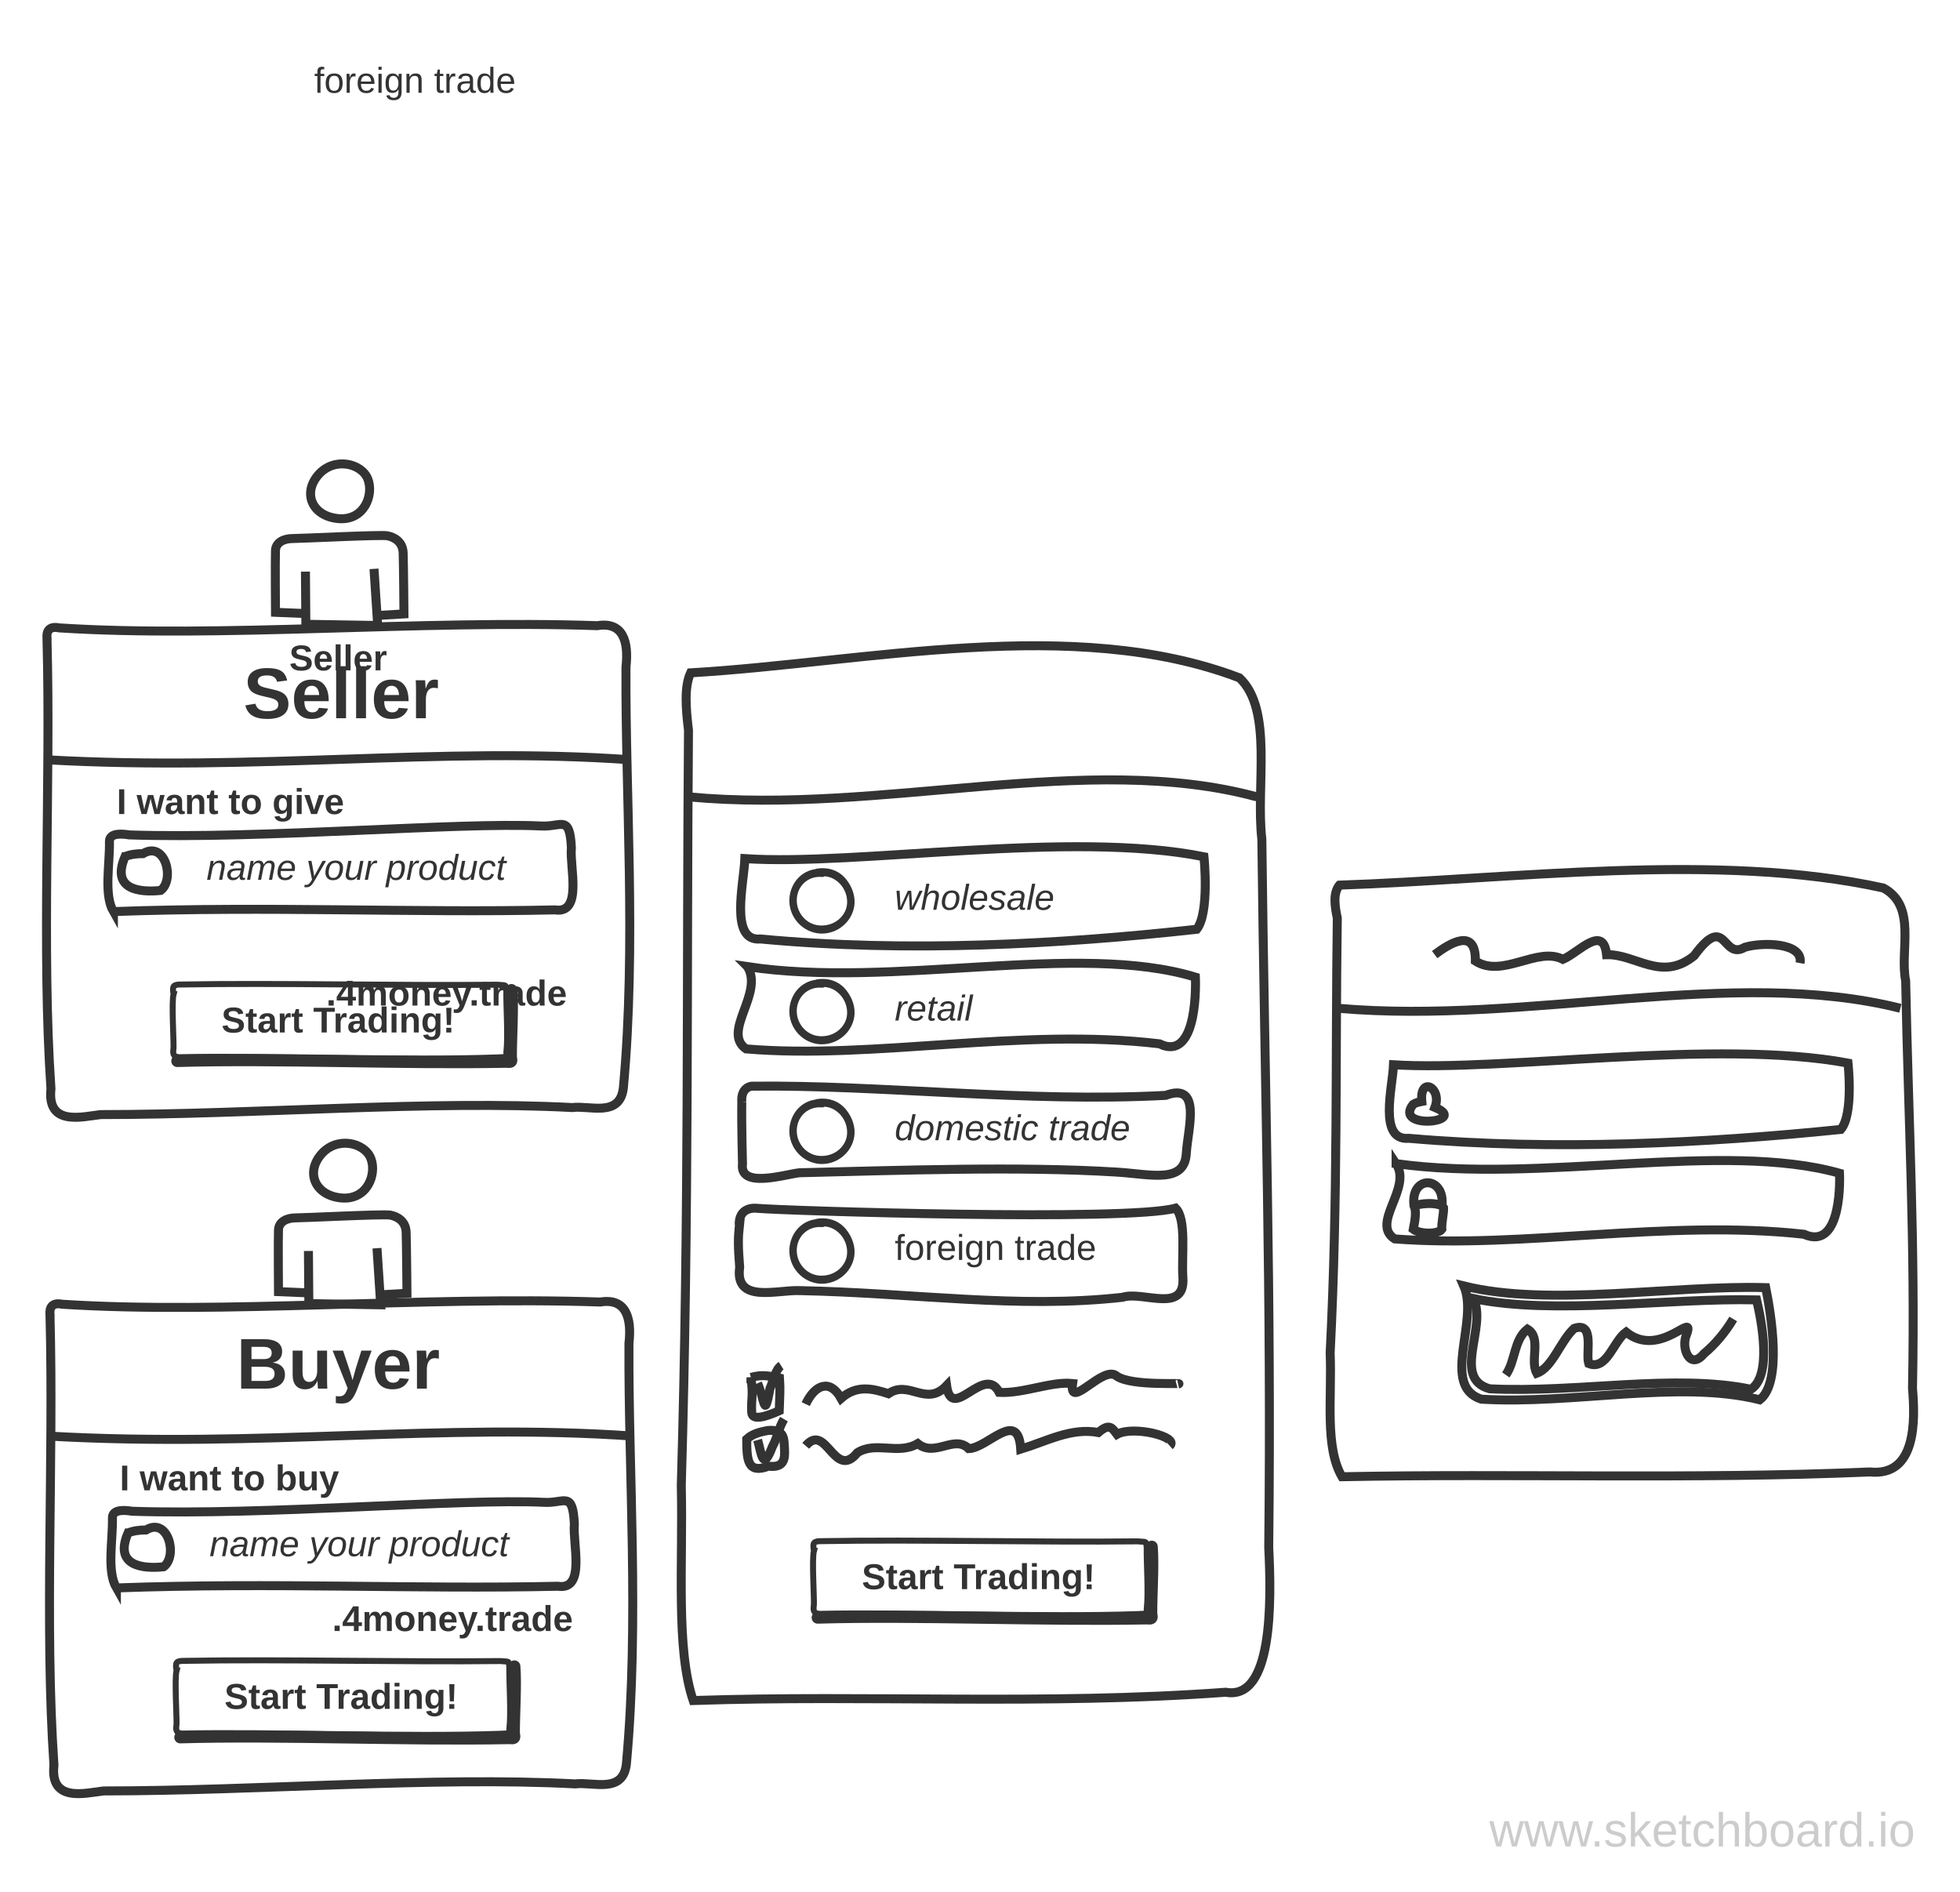
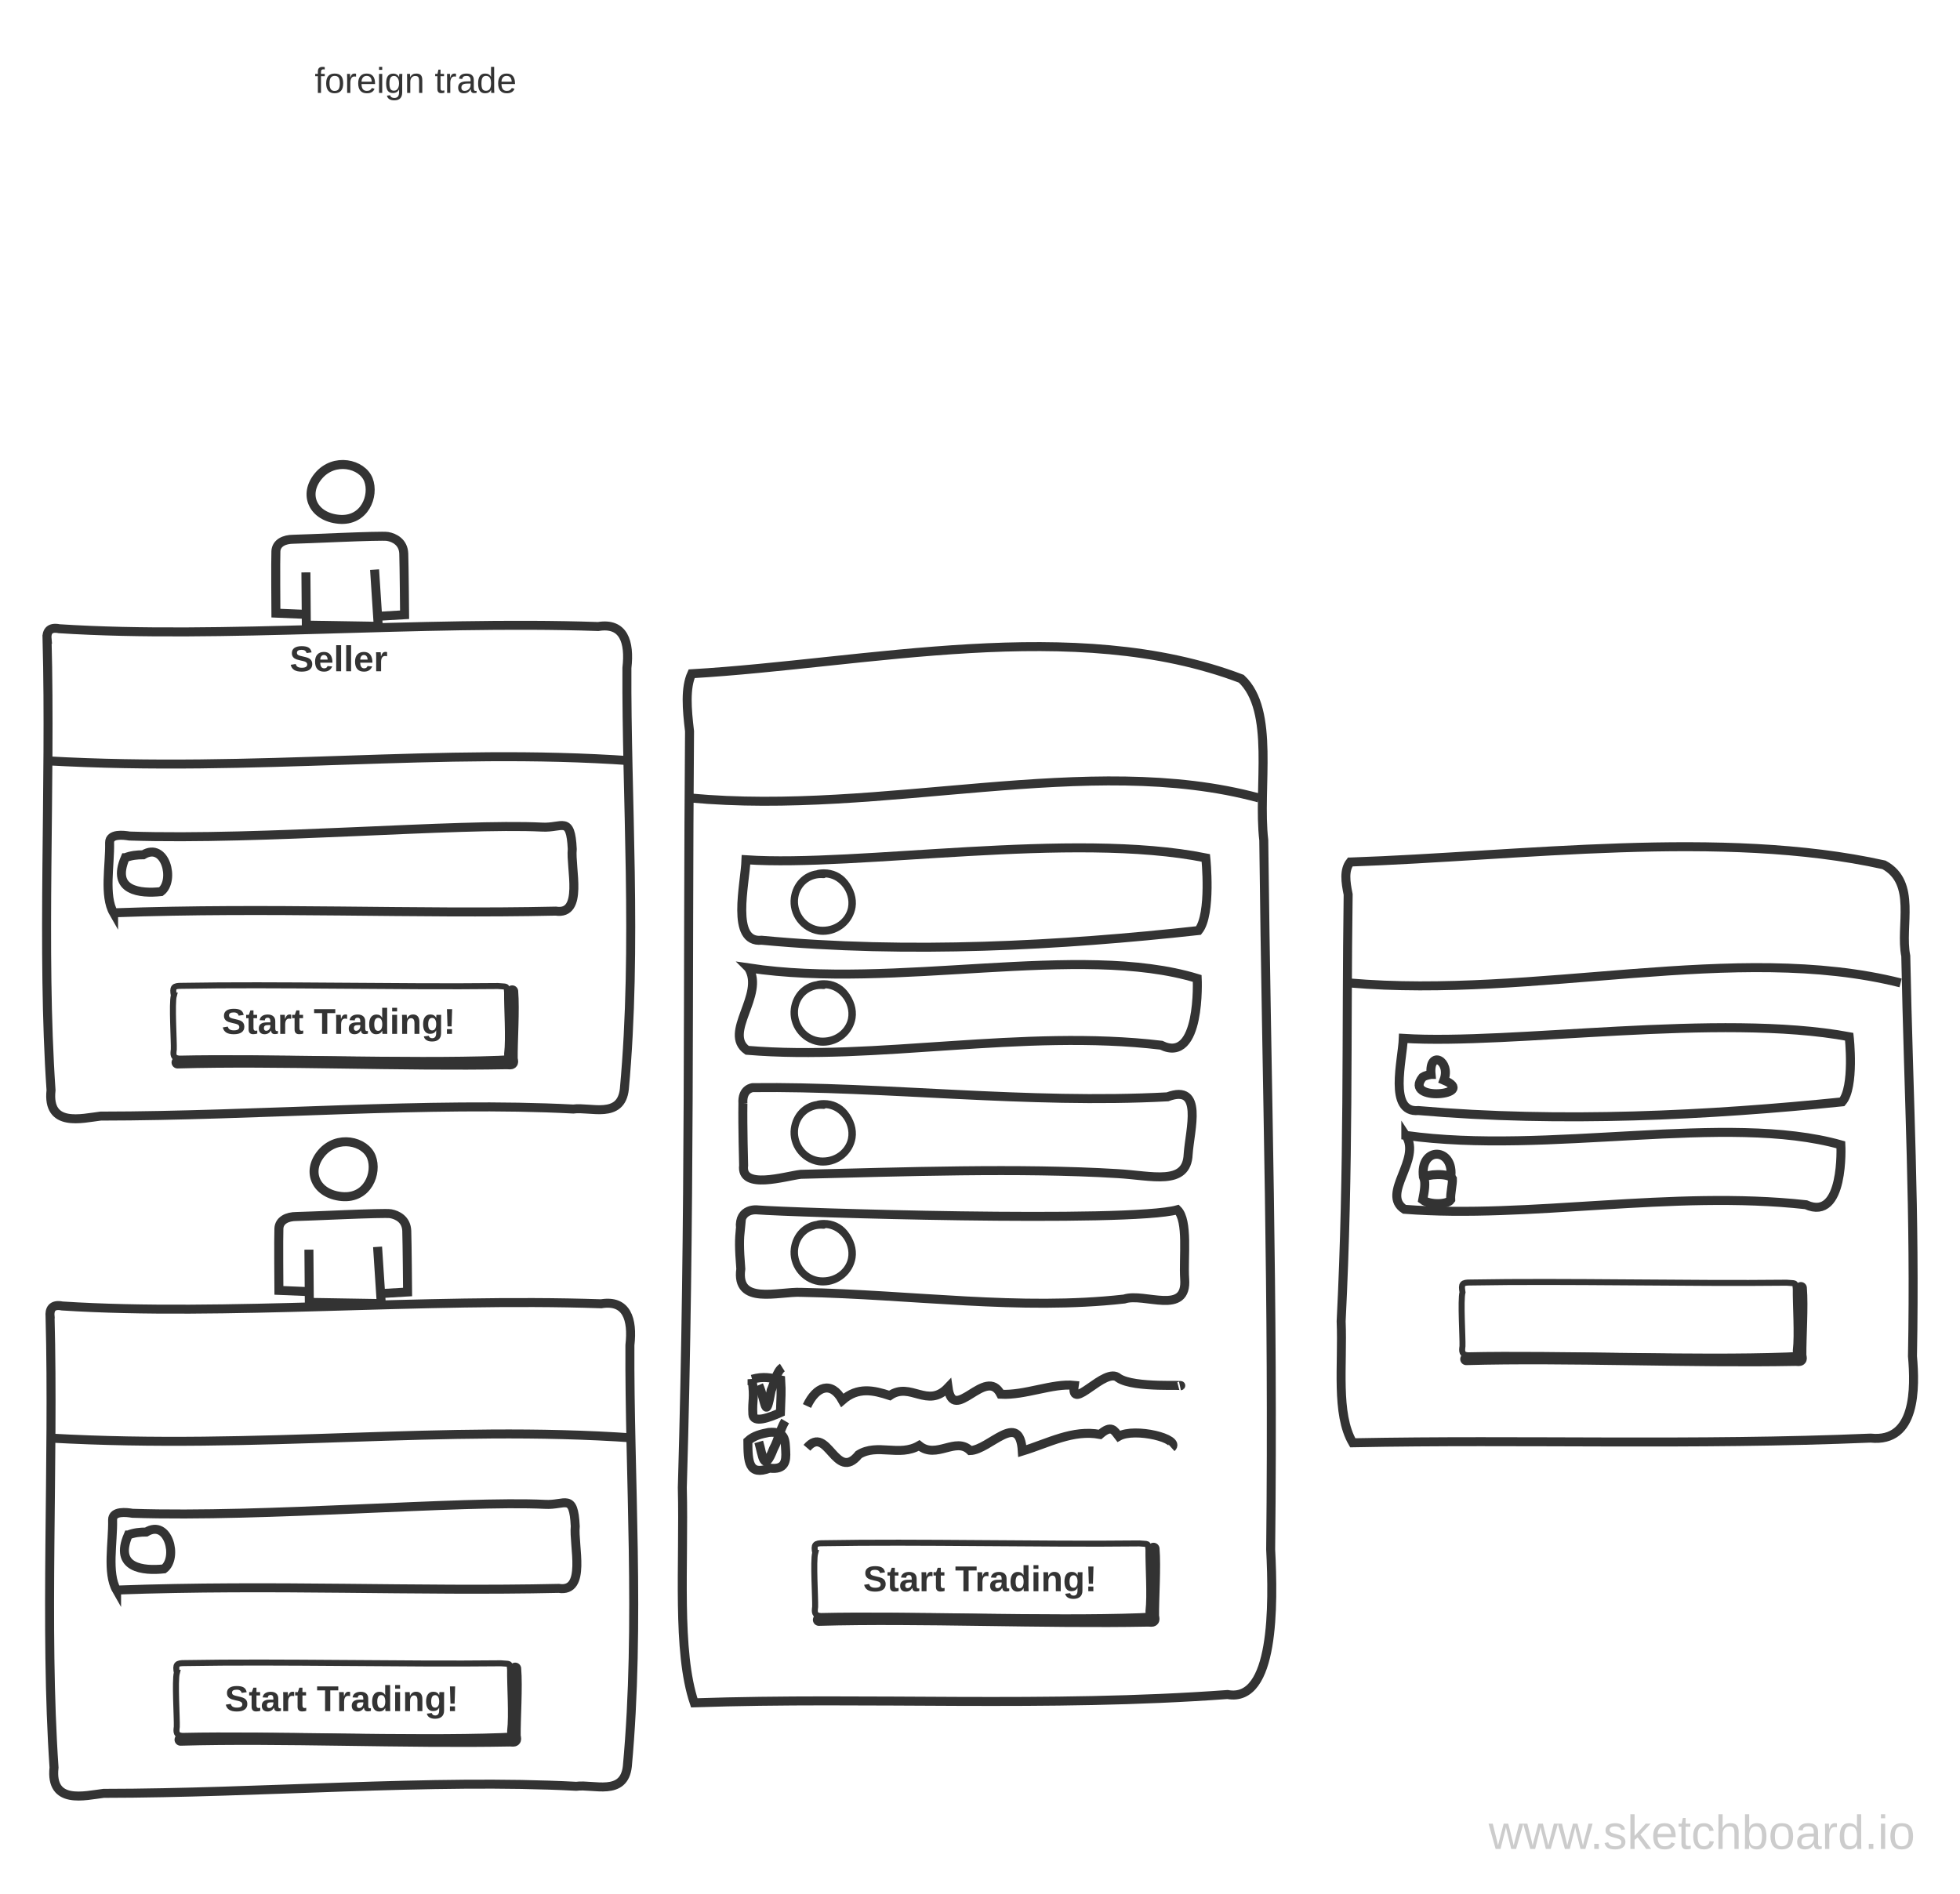
- <svg xmlns="http://www.w3.org/2000/svg" height="632" width="655" viewBox="733 -4 655 632" style="background-color:transparent;" preserveAspectRatio="xMinYMin meet">
+ <svg xmlns="http://www.w3.org/2000/svg" height="632" width="654" viewBox="733 -4 654 632" style="background-color:transparent;" preserveAspectRatio="xMinYMin meet">
  <defs>
    <style type="text/css">.svg-txt-center tspan {text-anchor: middle;}.svg-txt-right tspan {text-anchor: end;}</style>
  </defs>
+   <g transform="translate(0,0)">
+     <g transform="matrix(1,0,0,1,748,204)">
+       <path style="fill:none;stroke:#333333;stroke-width:3.0;;" d="m0.704,5.321c1.299,49.043 -1.882,103.643 1.325,150.5c-1.377,12.536 10.321,9.351 16.555,8.618c52.117,-0.031 109.967,-4.853 157.682,-2.355c5.772,-0.786 15.972,3.432 17.064,-6.686c4.372,-47.537 0.608,-98.036 0.855,-140.511c0.996,-8.695 -1.073,-15.218 -9.587,-13.819c-59.542,-2.015 -125.881,4.2 -179.836,0.736c-3.478,-0.703 -4.284,1.25 -4.057,3.516z" />
+       <path style="fill:none;stroke:#333333;stroke-width:3.0;;" d="m0.511,45.873c70.561,3.978 130.954,-4.519 195.144,0" />
+       <path style="fill:none;stroke:#333333;stroke-width:3.0;;" d="m22.899,96.601c52.614,-1.903 99.746,0.498 147.543,-0.562c9.398,1.439 4.863,-14.32 5.505,-20.746c-0.563,-11.325 -3.266,-6.89 -10.102,-7.291c-27.814,-1.343 -93.566,4.445 -137.655,2.98c-1.933,-0.316 -6.637,-0.908 -6.619,2.178c0.169,7.602 -1.945,17.721 1.328,23.442z" />
+       <path style="fill:none;stroke:#333333;stroke-width:3.0;;" d="m26.788,78.222c-4.82,11.182 5.096,12.028 11.91,11.313c4.817,-3.639 1.496,-16.759 -5.905,-12.298c-2.023,0.001 -4.073,0.206 -6.004,0.985z" />
+     </g>
+   </g>
  <g transform="translate(0,0)">
    <g transform="matrix(1,0,0,1,825,151)">
      <path style="fill:none;stroke:#333333;stroke-width:3.0;;" d="m14.191,3.894c5.297,-6.4 14.679,-4.132 16.738,1.199c2.057,5.329 -1.235,13.993 -9.878,13.194c-8.643,-0.8 -11.935,-8.264 -6.86,-14.393z" />
      <path style="fill:none;stroke:#333333;stroke-width:3.0;;" d="m9.8,50.002l-9.739,-0.4c0,0 -0.136,-17.856 0,-20.654c0.137,-2.798 2.881,-3.998 5.762,-3.998c2.881,0 29.355,-1.334 31.552,-0.934c2.196,0.401 5.212,1.868 5.35,5.731c0.138,3.864 0.274,20.39 0.274,20.39l-9.054,0.535" />
      <path style="fill:none;stroke:#333333;stroke-width:3.0;;" d="m10.075,36.008l0.136,17.592l24.009,0.4l-1.235,-18.921" />
    </g>
    <text style="font-weight:bold; font-size: 12px; text-anchor: middle; font-family: arial,helvetica,sans-serif; fill: #333333;" class="svg-txt-center" y="220" x="846">Seller</text>
  </g>
  <g transform="translate(0,0)">
    <g transform="matrix(1,0,0,1,791,325)">
      <path style="fill:none;stroke:#333333;stroke-width:2px;;stroke-width: 2px;" d="m0,3.224c-0.488,-2.818 -0.114,-3.271 2.663,-3.254c31.715,-0.575 72.822,0.44 105.472,0.066c3.139,0.327 2.858,-0.301 3.072,2.067c-0.069,5.336 0.635,15.266 0.015,20.521c0.081,2.023 0.094,1.458 -2.927,1.708c-30.473,1.123 -77.457,-0.72 -106.392,-0.067c-2.23,-0.109 -2.127,-1.367 -1.913,-3.043c0.107,-2.612 -0.702,-15.427 0.011,-17.998z" />
      <path style="fill:none;stroke:#333333;stroke-width:4px;;stroke-width: 4px; stroke-linecap: round;" d="m112.907,1.814c0.515,6.147 -0.228,16.723 -0.164,22.519c0.391,1.612 0.075,1.59 -1.594,1.464c-34.938,0.672 -76.485,-1.203 -109.908,-0.257" />
    </g>
    <text style="font-weight:bold; font-size: 12px; text-anchor: middle; font-family: arial,helvetica,sans-serif; fill: #333333;" class="svg-txt-center" y="341" x="846">Start Trading!</text>
  </g>
  <g transform="translate(0,0)">
    <g transform="matrix(1,0,0,1,960,211)">
      <path style="fill:none;stroke:#333333;stroke-width:3.0;;" d="m3.785,9.828c58.372,-3.406 127.885,-19.492 183.41,1.673c11.381,10.653 5.422,36.012 7.49,53.873c0.98,84.665 3.239,151.444 2.303,236.66c0.93,18.594 1.345,51.252 -14.388,48.425c-60.215,4.405 -119.603,0.792 -177.947,2.77c-5.855,-17.261 -3.358,-45.926 -3.98,-71.838c2.669,-91.859 1.721,-168.771 2.406,-252.387c-0.894,-7.455 -1.446,-14.445 0.706,-19.176z" />
      <path style="fill:none;stroke:#333333;stroke-width:3.0;;" d="m3.215,51.276c64.417,6.044 133.168,-15.399 189.814,0" />
      <path style="fill:none;stroke:#333333;stroke-width:3.0;;" d="m21.921,71.903c-0.277,8.142 -5.24,27.853 5.211,26.854c48.998,4.603 100.087,1.806 145.782,-3.237c4.373,-5.464 2.434,-24.235 2.434,-24.235c-44.404,-8.961 -116.184,3.125 -153.427,0.618z" />
      <path style="fill:none;stroke:#333333;stroke-width:3.0;;" d="m22.789,108.001c48.786,7.381 110.532,-8.45 149.694,3.505c0,0 1.367,28.797 -12.021,22.279c-46.216,-5.481 -95.331,5.305 -138.159,1.699c-8.222,-5.764 6.026,-18.543 0.487,-27.482z" />
      <path style="fill:none;stroke:#333333;stroke-width:3.0;;" d="m20.892,153.24c-0.126,7.335 0.235,20.633 0.235,20.633c-1.059,8.357 13.89,3.6 19.055,2.997c33.998,-0.82 73.22,-2.198 105.604,-0.244c11.531,0.631 23.235,4.242 23.672,-6.464c0.569,-8.266 5.217,-23.666 -6.899,-19.152c-46.358,2.481 -95.327,-3.593 -138.38,-3.067c0,0 -3.64,0.279 -3.287,5.298z" />
      <path style="fill:none;stroke:#333333;stroke-width:3.0;;" d="m20.05,194.896c-0.389,3.693 -0.438,6.335 0.138,13.551c-1.72,12.257 12.522,7.462 20.129,7.807c37.733,0.75 72.933,6.14 107.802,2.231c6.748,-2.234 21.162,5.732 20.169,-6.778c-0.463,-7.09 1.268,-19.362 -2.427,-23.012c-15.957,4.492 -130.023,0.896 -140.005,0.052c0,0 -6.357,-0.889 -5.807,6.15z" />
      <path style="fill:none;stroke:#333333;stroke-width:3.0;;" d="m23.949,245.256c0.905,6.858 0.004,6.565 0.261,11.715c0.15,3.022 5.322,1.154 9.193,-0.577c0.165,-5.584 0.374,-6.512 0.101,-10.909c-3.311,-0.695 -5.725,-1.299 -9.555,-0.228z" />
      <path style="fill:none;stroke:#333333;stroke-width:3.0;;" d="m26.18,247.208c2.417,5.633 2.18,12.436 4.141,1.742c1.032,-2.238 1.788,-6.363 3.726,-7.597" />
      <path style="fill:none;stroke:#333333;stroke-width:3.0;;" d="m42.264,254.178c3.058,-6.536 8.113,-8.545 11.804,-1.914c5.2,-4.54 10.397,-3.353 15.831,-1.563c6.908,-4.78 12.562,4.561 19.437,-2.693c1.727,12.586 12.629,-7.453 17.589,2.255c8.103,0.435 17.323,-3.736 24.523,-2.977c-1.378,9.441 10.314,-6.557 14.775,-2.433c5.232,3.513 23.32,2.01 20.493,2.633" />
      <path style="fill:none;stroke:#333333;stroke-width:3.0;;" d="m22.54,265.889c0.044,6.906 0.202,11.7 7.283,9.036c5.122,0.609 5.56,-2.276 5.343,-5.78c-0.216,-3.503 0.087,-6.649 -5.625,-6.145c-2.406,0.471 -5.044,1.04 -7.001,2.889z" />
      <path style="fill:none;stroke:#333333;stroke-width:3.0;;" d="m26.18,266.168c1.306,4.436 1.642,10.815 4.924,2.262c1.862,-3.481 1.969,-5.961 3.882,-9.233" />
      <path style="fill:none;stroke:#333333;stroke-width:3.0;;" d="m42.264,268.12c6.865,-8.055 9.575,11.776 17.27,2.279c6.168,-3.864 13.577,0.827 20.151,-3.03c5.773,4.705 12.19,-3.069 17.036,1.687c6.446,-0.199 16.547,-13.566 17.397,0.179c8.728,-2.672 16.832,-7.26 25.936,-5.568c3.821,-3.328 4.69,-1.374 6.223,0.618c5.35,-3.027 20.991,0.799 17.622,3.834" />
    </g>
  </g>
  <g transform="translate(0,0)">
-     <rect style="fill: #000000;fill-opacity: 0;stroke-opacity:0;stroke-width: 1;stroke:%stroke%;" rx="4" height="34" width="100" y="279" x="1032" />
-     <text style="font-weight:Normal; font-size: 12px; text-anchor: start; font-family: arial,helvetica,sans-serif; fill: #333333;" class="" y="300" x="1032">
-       <tspan font-style="italic" x="1032">wholesale</tspan>
-     </text>
-   </g>
-   <g transform="translate(0,0)">
-     <rect style="fill: #000000;fill-opacity: 0;stroke-opacity:0;stroke-width: 1;stroke:%stroke%;" rx="4" height="34" width="100" y="316" x="1032" />
-     <text style="font-weight:Normal; font-size: 12px; text-anchor: start; font-family: arial,helvetica,sans-serif; fill: #333333;" class="" y="337" x="1032">
-       <tspan font-style="italic" x="1032">retail</tspan>
-     </text>
-   </g>
-   <g transform="translate(0,0)">
-     <rect style="fill: #000000;fill-opacity: 0;stroke-opacity:0;stroke-width: 1;stroke:%stroke%;" rx="4" height="34" width="100" y="356" x="1032" />
-     <text style="font-weight:Normal; font-size: 12px; text-anchor: start; font-family: arial,helvetica,sans-serif; fill: #333333;" class="" y="377" x="1032">
-       <tspan font-style="italic" x="1032">domestic trade</tspan>
-     </text>
-   </g>
-   <g transform="translate(0,0)">
-     <rect style="fill: #000000;fill-opacity: 0;stroke-opacity:0;stroke-width: 1;stroke:%stroke%;" rx="4" height="34" width="100" y="396" x="1032" />
-     <text style="font-weight:Normal; font-size: 12px; text-anchor: start; font-family: arial,helvetica,sans-serif; fill: #333333;" class="" y="417" x="1032">
-       <tspan x="1032">foreign trade</tspan>
-     </text>
-   </g>
-   <g transform="translate(0,0)">
    <g transform="matrix(1,0,0,1,995,283)">
      <path style="fill:#333333;stroke:none;stroke-width:3.0;;stroke: none;" d="m12.899,3.098c-0.469,0 -0.945,0.03 -1.421,0.09c-0.224,0.031 -0.446,0.067 -0.66,0.106c-0.138,0.023 -0.265,0.067 -0.38,0.13c-4.487,0.645 -7.921,4.277 -8.562,9.071c-0.784,5.873 3.335,11.408 9.183,12.337c0.514,0.082 1.044,0.123 1.573,0.123c0,0 0,0 0.001,0c5.369,0 10.032,-3.942 10.848,-9.17c0.47,-3.012 -0.545,-6.318 -2.785,-9.07c-1.9,-2.334 -4.669,-3.619 -7.797,-3.619zm0.629,2.696c2.087,0.159 3.899,1.093 5.388,2.778c1.752,1.983 2.534,4.77 2.04,7.274c-0.628,3.187 -3.732,6.414 -8.446,6.414c-0.547,0 -1.086,-0.052 -1.601,-0.154c-4.334,-0.859 -7.264,-5.177 -6.532,-9.627c0.628,-3.816 3.737,-6.481 7.562,-6.481c0.258,0 0.52,0.012 0.779,0.037c0.319,0.03 0.592,-0.057 0.81,-0.242z" />
    </g>
  </g>
  <g transform="translate(0,0)">
    <g transform="matrix(1,0,0,1,995,320)">
      <path style="fill:#333333;stroke:none;stroke-width:3.0;;stroke: none;" d="m12.899,3.098c-0.469,0 -0.945,0.03 -1.421,0.09c-0.224,0.031 -0.446,0.067 -0.66,0.106c-0.138,0.023 -0.265,0.067 -0.38,0.13c-4.487,0.645 -7.921,4.277 -8.562,9.071c-0.784,5.873 3.335,11.408 9.183,12.337c0.514,0.082 1.044,0.123 1.573,0.123c0,0 0,0 0.001,0c5.369,0 10.032,-3.942 10.848,-9.17c0.47,-3.012 -0.545,-6.318 -2.785,-9.07c-1.9,-2.334 -4.669,-3.619 -7.797,-3.619zm0.629,2.696c2.087,0.159 3.899,1.093 5.388,2.778c1.752,1.983 2.534,4.77 2.04,7.274c-0.628,3.187 -3.732,6.414 -8.446,6.414c-0.547,0 -1.086,-0.052 -1.601,-0.154c-4.334,-0.859 -7.264,-5.177 -6.532,-9.627c0.628,-3.816 3.737,-6.481 7.562,-6.481c0.258,0 0.52,0.012 0.779,0.037c0.319,0.03 0.592,-0.057 0.81,-0.242z" />
    </g>
  </g>
  <g transform="translate(0,0)">
    <g transform="matrix(1,0,0,1,995,360)">
      <path style="fill:#333333;stroke:none;stroke-width:3.0;;stroke: none;" d="m12.899,3.098c-0.469,0 -0.945,0.03 -1.421,0.09c-0.224,0.031 -0.446,0.067 -0.66,0.106c-0.138,0.023 -0.265,0.067 -0.38,0.13c-4.487,0.645 -7.921,4.277 -8.562,9.071c-0.784,5.873 3.335,11.408 9.183,12.337c0.514,0.082 1.044,0.123 1.573,0.123c0,0 0,0 0.001,0c5.369,0 10.032,-3.942 10.848,-9.17c0.47,-3.012 -0.545,-6.318 -2.785,-9.07c-1.9,-2.334 -4.669,-3.619 -7.797,-3.619zm0.629,2.696c2.087,0.159 3.899,1.093 5.388,2.778c1.752,1.983 2.534,4.77 2.04,7.274c-0.628,3.187 -3.732,6.414 -8.446,6.414c-0.547,0 -1.086,-0.052 -1.601,-0.154c-4.334,-0.859 -7.264,-5.177 -6.532,-9.627c0.628,-3.816 3.737,-6.481 7.562,-6.481c0.258,0 0.52,0.012 0.779,0.037c0.319,0.03 0.592,-0.057 0.81,-0.242z" />
    </g>
  </g>
  <g transform="translate(0,0)">
    <g transform="matrix(1,0,0,1,995,400)">
      <path style="fill:#333333;stroke:none;stroke-width:3.0;;stroke: none;" d="m12.899,3.098c-0.469,0 -0.945,0.03 -1.421,0.09c-0.224,0.031 -0.446,0.067 -0.66,0.106c-0.138,0.023 -0.265,0.067 -0.38,0.13c-4.487,0.645 -7.921,4.277 -8.562,9.071c-0.784,5.873 3.335,11.408 9.183,12.337c0.514,0.082 1.044,0.123 1.573,0.123c0,0 0,0 0.001,0c5.369,0 10.032,-3.942 10.848,-9.17c0.47,-3.012 -0.545,-6.318 -2.785,-9.07c-1.9,-2.334 -4.669,-3.619 -7.797,-3.619zm0.629,2.696c2.087,0.159 3.899,1.093 5.388,2.778c1.752,1.983 2.534,4.77 2.04,7.274c-0.628,3.187 -3.732,6.414 -8.446,6.414c-0.547,0 -1.086,-0.052 -1.601,-0.154c-4.334,-0.859 -7.264,-5.177 -6.532,-9.627c0.628,-3.816 3.737,-6.481 7.562,-6.481c0.258,0 0.52,0.012 0.779,0.037c0.319,0.03 0.592,-0.057 0.81,-0.242z" />
    </g>
  </g>
  <g transform="translate(0,0)">
    <g transform="matrix(1,0,0,1,1005,511)">
      <path style="fill:none;stroke:#333333;stroke-width:2px;;stroke-width: 2px;" d="m0,3.224c-0.488,-2.818 -0.114,-3.271 2.663,-3.254c31.715,-0.575 72.822,0.44 105.472,0.066c3.139,0.327 2.858,-0.301 3.072,2.067c-0.069,5.336 0.635,15.266 0.015,20.521c0.081,2.023 0.094,1.458 -2.927,1.708c-30.473,1.123 -77.457,-0.72 -106.392,-0.067c-2.23,-0.109 -2.127,-1.367 -1.913,-3.043c0.107,-2.612 -0.702,-15.427 0.011,-17.998z" />
      <path style="fill:none;stroke:#333333;stroke-width:4px;;stroke-width: 4px; stroke-linecap: round;" d="m112.907,1.814c0.515,6.147 -0.228,16.723 -0.164,22.519c0.391,1.612 0.075,1.59 -1.594,1.464c-34.938,0.672 -76.485,-1.203 -109.908,-0.257" />
    </g>
    <text style="font-weight:bold; font-size: 12px; text-anchor: middle; font-family: arial,helvetica,sans-serif; fill: #333333;" class="svg-txt-center" y="527" x="1060">Start Trading!</text>
  </g>
  <g transform="translate(0,0)">
-     <g transform="matrix(1,0,0,1,826,378)">
+     <g transform="matrix(1,0,0,1,826,377)">
      <path style="fill:none;stroke:#333333;stroke-width:3.0;;" d="m14.191,3.894c5.297,-6.4 14.679,-4.132 16.738,1.199c2.057,5.329 -1.235,13.993 -9.878,13.194c-8.643,-0.8 -11.935,-8.264 -6.86,-14.393z" />
      <path style="fill:none;stroke:#333333;stroke-width:3.0;;" d="m9.8,50.002l-9.739,-0.4c0,0 -0.136,-17.856 0,-20.654c0.137,-2.798 2.881,-3.998 5.762,-3.998c2.881,0 29.355,-1.334 31.552,-0.934c2.196,0.401 5.212,1.868 5.35,5.731c0.138,3.864 0.274,20.39 0.274,20.39l-9.054,0.535" />
      <path style="fill:none;stroke:#333333;stroke-width:3.0;;" d="m10.075,36.008l0.136,17.592l24.009,0.4l-1.235,-18.921" />
    </g>
  </g>
  <g transform="translate(0,0)">
    <g transform="matrix(1,0,0,1,749,430)">
      <path style="fill:none;stroke:#333333;stroke-width:3.0;;" d="m0.704,5.321c1.299,49.043 -1.882,103.643 1.325,150.5c-1.377,12.536 10.321,9.351 16.555,8.618c52.117,-0.031 109.967,-4.853 157.682,-2.355c5.772,-0.786 15.972,3.432 17.064,-6.686c4.372,-47.537 0.608,-98.036 0.855,-140.511c0.996,-8.695 -1.073,-15.218 -9.587,-13.819c-59.542,-2.015 -125.881,4.2 -179.836,0.736c-3.478,-0.703 -4.284,1.25 -4.057,3.516z" />
      <path style="fill:none;stroke:#333333;stroke-width:3.0;;" d="m0.511,45.873c70.561,3.978 130.954,-4.519 195.144,0" />
      <path style="fill:none;stroke:#333333;stroke-width:3.0;;" d="m22.899,96.601c52.614,-1.903 99.746,0.498 147.543,-0.562c9.398,1.439 4.863,-14.32 5.505,-20.746c-0.563,-11.325 -3.266,-6.89 -10.102,-7.291c-27.814,-1.343 -93.566,4.445 -137.655,2.98c-1.933,-0.316 -6.637,-0.908 -6.619,2.178c0.169,7.602 -1.945,17.721 1.328,23.442z" />
      <path style="fill:none;stroke:#333333;stroke-width:3.0;;" d="m26.788,78.222c-4.82,11.182 5.096,12.028 11.91,11.313c4.817,-3.639 1.496,-16.759 -5.905,-12.298c-2.023,0.001 -4.073,0.206 -6.004,0.985z" />
    </g>
  </g>
  <g transform="translate(0,0)">
-     <rect style="fill: #000000;fill-opacity: 0;stroke-opacity:0;stroke-width: 1;stroke:%stroke%;" rx="4" height="37" width="100" y="473" x="773" />
-     <text style="font-weight:Normal; font-size: 12px; text-anchor: start; font-family: arial,helvetica,sans-serif; fill: #333333;" class="" y="494" x="773">
-       <tspan font-weight="bold" x="773">I want to buy</tspan>
-     </text>
-   </g>
-   <g transform="translate(0,0)">
-     <rect style="fill: #000000;fill-opacity: 0;stroke-opacity:0;stroke-width: 1;stroke:%stroke%;" rx="4" height="37" width="120" y="495" x="803" />
-     <text style="font-weight:Normal; font-size: 12px; text-anchor: start; font-family: arial,helvetica,sans-serif; fill: #333333;" class="" y="516" x="803">
-       <tspan font-style="italic" x="803">name your product</tspan>
-     </text>
-   </g>
-   <g transform="translate(0,0)">
-     <rect style="fill: #000000;fill-opacity: 0;stroke-opacity:0;stroke-width: 1;stroke:%stroke%;" rx="4" height="37" width="93" y="520" x="844" />
-     <text style="font-weight:Normal; font-size: 12px; text-anchor: start; font-family: arial,helvetica,sans-serif; fill: #333333;" class="" y="541" x="844">
-       <tspan font-weight="bold" x="844">.4money.trade</tspan>
-     </text>
-   </g>
-   <g transform="translate(0,0)">
    <g transform="matrix(1,0,0,1,792,551)">
      <path style="fill:none;stroke:#333333;stroke-width:2px;;stroke-width: 2px;" d="m0,3.224c-0.488,-2.818 -0.114,-3.271 2.663,-3.254c31.715,-0.575 72.822,0.44 105.472,0.066c3.139,0.327 2.858,-0.301 3.072,2.067c-0.069,5.336 0.635,15.266 0.015,20.521c0.081,2.023 0.094,1.458 -2.927,1.708c-30.473,1.123 -77.457,-0.72 -106.392,-0.067c-2.23,-0.109 -2.127,-1.367 -1.913,-3.043c0.107,-2.612 -0.702,-15.427 0.011,-17.998z" />
      <path style="fill:none;stroke:#333333;stroke-width:4px;;stroke-width: 4px; stroke-linecap: round;" d="m112.907,1.814c0.515,6.147 -0.228,16.723 -0.164,22.519c0.391,1.612 0.075,1.59 -1.594,1.464c-34.938,0.672 -76.485,-1.203 -109.908,-0.257" />
    </g>
    <text style="font-weight:bold; font-size: 12px; text-anchor: middle; font-family: arial,helvetica,sans-serif; fill: #333333;" class="svg-txt-center" y="567" x="847">Start Trading!</text>
-   </g>
-   <g transform="translate(0,0)">
-     <g transform="matrix(1,0,0,1,748,204)">
-       <path style="fill:none;stroke:#333333;stroke-width:3.0;;" d="m0.704,5.321c1.299,49.043 -1.882,103.643 1.325,150.5c-1.377,12.536 10.321,9.351 16.555,8.618c52.117,-0.031 109.967,-4.853 157.682,-2.355c5.772,-0.786 15.972,3.432 17.064,-6.686c4.372,-47.537 0.608,-98.036 0.855,-140.511c0.996,-8.695 -1.073,-15.218 -9.587,-13.819c-59.542,-2.015 -125.881,4.2 -179.836,0.736c-3.478,-0.703 -4.284,1.25 -4.057,3.516z" />
-       <path style="fill:none;stroke:#333333;stroke-width:3.0;;" d="m0.511,45.873c70.561,3.978 130.954,-4.519 195.144,0" />
-       <path style="fill:none;stroke:#333333;stroke-width:3.0;;" d="m22.899,96.601c52.614,-1.903 99.746,0.498 147.543,-0.562c9.398,1.439 4.863,-14.32 5.505,-20.746c-0.563,-11.325 -3.266,-6.89 -10.102,-7.291c-27.814,-1.343 -93.566,4.445 -137.655,2.98c-1.933,-0.316 -6.637,-0.908 -6.619,2.178c0.169,7.602 -1.945,17.721 1.328,23.442z" />
-       <path style="fill:none;stroke:#333333;stroke-width:3.0;;" d="m26.788,78.222c-4.82,11.182 5.096,12.028 11.91,11.313c4.817,-3.639 1.496,-16.759 -5.905,-12.298c-2.023,0.001 -4.073,0.206 -6.004,0.985z" />
-     </g>
-   </g>
-   <g transform="translate(0,0)">
-     <g transform="matrix(1,0,0,1,1177,286)">
-       <path style="fill:none;stroke:#333333;stroke-width:3.0;;" d="m3.603,5.768c57.865,-1.961 126.772,-11.22 181.815,0.963c11.282,6.132 5.374,20.73 7.424,31.012c0.971,48.737 3.211,87.178 2.283,136.232c0.922,10.704 1.334,29.503 -14.262,27.876c-59.691,2.536 -118.563,0.456 -176.4,1.594c-5.804,-9.936 -3.329,-26.437 -3.945,-41.353c2.646,-52.878 1.706,-97.152 2.385,-145.285c-0.886,-4.292 -1.433,-8.315 0.699,-11.038z" />
-       <path style="fill:none;stroke:#333333;stroke-width:3.0;;" d="m3.168,46.915c63.77,5.531 131.83,-14.092 187.908,0" />
-       <path style="fill:none;stroke:#333333;stroke-width:3.0;;" d="m35.443,28.983c5.304,-3.989 13.79,-9.109 13.602,2.135c9.109,5.876 20.682,-4.946 29.267,-0.561c5.244,-2.229 13.515,-11.913 14.578,-1.544c9.731,-0.299 18.319,9.243 29.259,0.358c10.864,-14.861 9.254,1.693 16.947,-2.845c6.07,-1.798 19.689,-1.536 18.446,5.287" />
-       <path style="fill:none;stroke:#333333;stroke-width:3.0;;" d="m21.685,65.791c-0.274,7.45 -5.187,25.488 5.159,24.573c48.506,4.212 99.082,1.652 144.318,-2.962c4.329,-5 2.41,-22.177 2.41,-22.177c-43.958,-8.2 -115.017,2.86 -151.887,0.566z" />
-       <path style="fill:none;stroke:#333333;stroke-width:3.0;;" d="m31.143,78.06c-0.824,-8.621 6.897,-4.646 4.386,1.965c11.829,4.95 -14.147,7.653 -7.272,-1.002c0.906,-0.595 1.868,-0.758 2.886,-0.963z" />
-       <path style="fill:none;stroke:#333333;stroke-width:3.0;;" d="m22.545,98.823c48.296,6.754 109.422,-7.733 148.19,3.207c0,0 1.353,26.351 -11.9,20.387c-45.752,-5.015 -94.374,4.854 -136.772,1.554c-8.139,-5.275 5.966,-16.968 0.482,-25.149z" />
-       <path style="fill:none;stroke:#333333;stroke-width:3.0;;" d="m28.564,113.084c-1.504,-10.693 10.802,-10.367 9.257,0.283" />
-       <path style="fill:none;stroke:#333333;stroke-width:3.0;;" d="m48.34,143.904c4.832,9.286 -7.36,26.606 5.468,30.158c28.858,1.483 62.038,-5.186 87.348,0.168c7.094,-4.66 3.542,-22.851 1.869,-29.879c-29.255,-0.702 -67.851,5.188 -94.685,-0.447z" />
-       <path style="fill:none;stroke:#333333;stroke-width:3.0;;" d="m28.303,120.76c2.34,1.763 8.409,1.671 9.527,0c-0.133,-2.423 0.688,-5.175 0.586,-7.237c-1.2,-2.067 -9.15,-1.462 -9.754,-0.321c0.718,1.882 0.182,4.752 -0.359,7.558z" />
-       <path style="fill:none;stroke:#333333;stroke-width:3.0;;" d="m59.215,169.421c3.243,-4.598 2.659,-11.736 7.231,-15.294c4.838,2.92 0.723,10.397 3.124,14.733c5.264,-1.904 7.871,-10.744 12.475,-14.966c7.036,-2.485 3.764,8.244 4.881,11.726c6.117,2.42 8.168,-7.427 12.475,-10.509c11.409,9.149 23.222,-7.556 20.237,0.758c-2.024,4.587 1.124,12.108 5.745,6.506c3.846,-3.189 7.2,-7.235 9.832,-11.641" />
-       <path style="fill:none;stroke:#333333;stroke-width:3.0;;" d="m45.179,139.697c5.148,11.648 -7.842,33.374 5.827,37.829c30.75,1.86 66.106,-6.505 93.076,0.211c7.559,-5.846 3.774,-28.663 1.991,-37.48c-31.173,-0.881 -72.299,6.508 -100.894,-0.56z" />
-     </g>
-   </g>
-   <g transform="translate(0,0)">
-     <rect style="fill: #000000;fill-opacity: 0;stroke-opacity:0;stroke-width: 1;stroke:%stroke%;" rx="4" height="35" width="100" y="247" x="772" />
-     <text style="font-weight:Normal; font-size: 12px; text-anchor: start; font-family: arial,helvetica,sans-serif; fill: #333333;" class="" y="268" x="772">
-       <tspan font-weight="bold" x="772">I want to give</tspan>
-     </text>
  </g>
  <g transform="translate(0,0)">
    <rect style="fill: #000000;fill-opacity: 0;stroke-opacity:0;stroke-width: 1;stroke:%stroke%;" rx="4" height="34" width="100" y="6" x="838" />
    <text style="font-weight:Normal; font-size: 12px; text-anchor: start; font-family: arial,helvetica,sans-serif; fill: #333333;" class="" y="27" x="838">
      <tspan x="838">foreign trade</tspan>
    </text>
  </g>
  <g transform="translate(0,0)">
    <rect style="fill: #000000;fill-opacity: 0;stroke-opacity:0;stroke-width: 1;stroke:%stroke%;" rx="4" height="50" width="100" y="201" x="797" />
-     <text style="font-weight:Normal; font-size: 12px; text-anchor: middle; font-family: arial,helvetica,sans-serif; fill: #333333;" class="svg-txt-center" y="222" x="847">
-       <tspan x="847" font-weight="bold" font-size="24" dy="14">Seller</tspan>
-     </text>
+     <text style="font-weight:Normal; font-size: 12px; text-anchor: middle; font-family: arial,helvetica,sans-serif; fill: #333333;" class="svg-txt-center" y="222" x="847" />
  </g>
  <g transform="translate(0,0)">
    <rect style="fill: #000000;fill-opacity: 0;stroke-opacity:0;stroke-width: 1;stroke:%stroke%;" rx="4" height="50" width="100" y="425" x="796" />
-     <text style="font-weight:Normal; font-size: 12px; text-anchor: middle; font-family: arial,helvetica,sans-serif; fill: #333333;" class="svg-txt-center" y="446" x="846">
-       <tspan x="846" font-weight="bold" font-size="24" dy="14">Buyer</tspan>
-     </text>
+     <text style="font-weight:Normal; font-size: 12px; text-anchor: middle; font-family: arial,helvetica,sans-serif; fill: #333333;" class="svg-txt-center" y="446" x="846" />
  </g>
  <g transform="translate(0,0)">
-     <rect style="fill: #000000;fill-opacity: 0;stroke-opacity:0;stroke-width: 1;stroke:%stroke%;" rx="4" height="37" width="120" y="269" x="802" />
-     <text style="font-weight:Normal; font-size: 12px; text-anchor: start; font-family: arial,helvetica,sans-serif; fill: #333333;" class="" y="290" x="802">
-       <tspan font-style="italic" x="802">name your product</tspan>
-     </text>
+     <g transform="matrix(1,0,0,1,1180,278)">
+       <path style="fill:none;stroke:#333333;stroke-width:3.0;;" d="m3.53,5.655c56.684,-1.922 124.185,-11 178.104,0.944c11.051,6.012 5.265,20.323 7.273,30.403c0.951,47.781 3.146,85.468 2.236,133.561c0.903,10.494 1.306,28.924 -13.971,27.329c-58.473,2.486 -116.143,0.447 -172.8,1.563c-5.686,-9.741 -3.261,-25.919 -3.865,-40.542c2.592,-51.841 1.671,-95.247 2.337,-142.436c-0.868,-4.208 -1.404,-8.152 0.685,-10.822z" />
+       <path style="fill:none;stroke:#333333;stroke-width:3.0;;" d="m3.103,45.995c62.468,5.422 129.14,-13.815 184.073,0" />
+       <path style="fill:none;stroke:#333333;stroke-width:3.0;;" d="m21.242,64.501c-0.268,7.304 -5.082,24.988 5.054,24.091c47.516,4.13 97.06,1.62 141.373,-2.904c4.241,-4.902 2.36,-21.742 2.36,-21.742c-43.061,-8.039 -112.67,2.804 -148.787,0.555z" />
+       <path style="fill:none;stroke:#333333;stroke-width:3.0;;" d="m30.508,76.529c-0.807,-8.452 6.756,-4.555 4.296,1.926c11.588,4.853 -13.858,7.503 -7.124,-0.982c0.887,-0.583 1.83,-0.743 2.827,-0.944z" />
+       <path style="fill:none;stroke:#333333;stroke-width:3.0;;" d="m22.085,96.885c47.311,6.622 107.189,-7.581 145.166,3.144c0,0 1.325,25.835 -11.658,19.987c-44.818,-4.917 -92.448,4.759 -133.98,1.524c-7.973,-5.171 5.844,-16.636 0.472,-24.656z" />
+       <path style="fill:none;stroke:#333333;stroke-width:3.0;;" d="m27.981,110.867c-1.474,-10.483 10.581,-10.163 9.068,0.278" />
+       <path style="fill:none;stroke:#333333;stroke-width:3.0;;" d="m27.725,118.393c2.293,1.728 8.238,1.638 9.332,0c-0.13,-2.375 0.674,-5.073 0.574,-7.095c-1.176,-2.026 -8.963,-1.434 -9.554,-0.315c0.703,1.845 0.179,4.658 -0.352,7.41z" />
+     </g>
  </g>
  <g transform="translate(0,0)">
-     <rect style="fill: #000000;fill-opacity: 0;stroke-opacity:0;stroke-width: 1;stroke:%stroke%;" rx="4" height="35" width="79" y="294" x="842" />
-     <text style="font-weight:Normal; font-size: 12px; text-anchor: start; font-family: arial,helvetica,sans-serif; fill: #333333;" class="" y="315" x="842">
-       <tspan dy="17" font-weight="bold" x="842">.4money.trade</tspan>
-     </text>
+     <g transform="matrix(1,0,0,1,1221,424)">
+       <path style="fill:none;stroke:#333333;stroke-width:2px;;stroke-width: 2px;" d="m0,3.224c-0.488,-2.818 -0.114,-3.271 2.663,-3.254c31.715,-0.575 72.822,0.44 105.472,0.066c3.139,0.327 2.858,-0.301 3.072,2.067c-0.069,5.336 0.635,15.266 0.015,20.521c0.081,2.023 0.094,1.458 -2.927,1.708c-30.473,1.123 -77.457,-0.72 -106.392,-0.067c-2.23,-0.109 -2.127,-1.367 -1.913,-3.043c0.107,-2.612 -0.702,-15.427 0.011,-17.998z" />
+       <path style="fill:none;stroke:#333333;stroke-width:4px;;stroke-width: 4px; stroke-linecap: round;" d="m112.907,1.814c0.515,6.147 -0.228,16.723 -0.164,22.519c0.391,1.612 0.075,1.59 -1.594,1.464c-34.938,0.672 -76.485,-1.203 -109.908,-0.257" />
+     </g>
  </g>
-   <text style="font-weight:Normal; font-size: 16px; text-anchor: end; font-family: Arial; fill: #ccc;" y="613" x="1373">www.sketchboard.io</text>
+   <text style="font-weight:Normal; font-size: 16px; text-anchor: end; font-family: Arial; fill: #ccc;" y="613" x="1372">www.sketchboard.io</text>
</svg>
